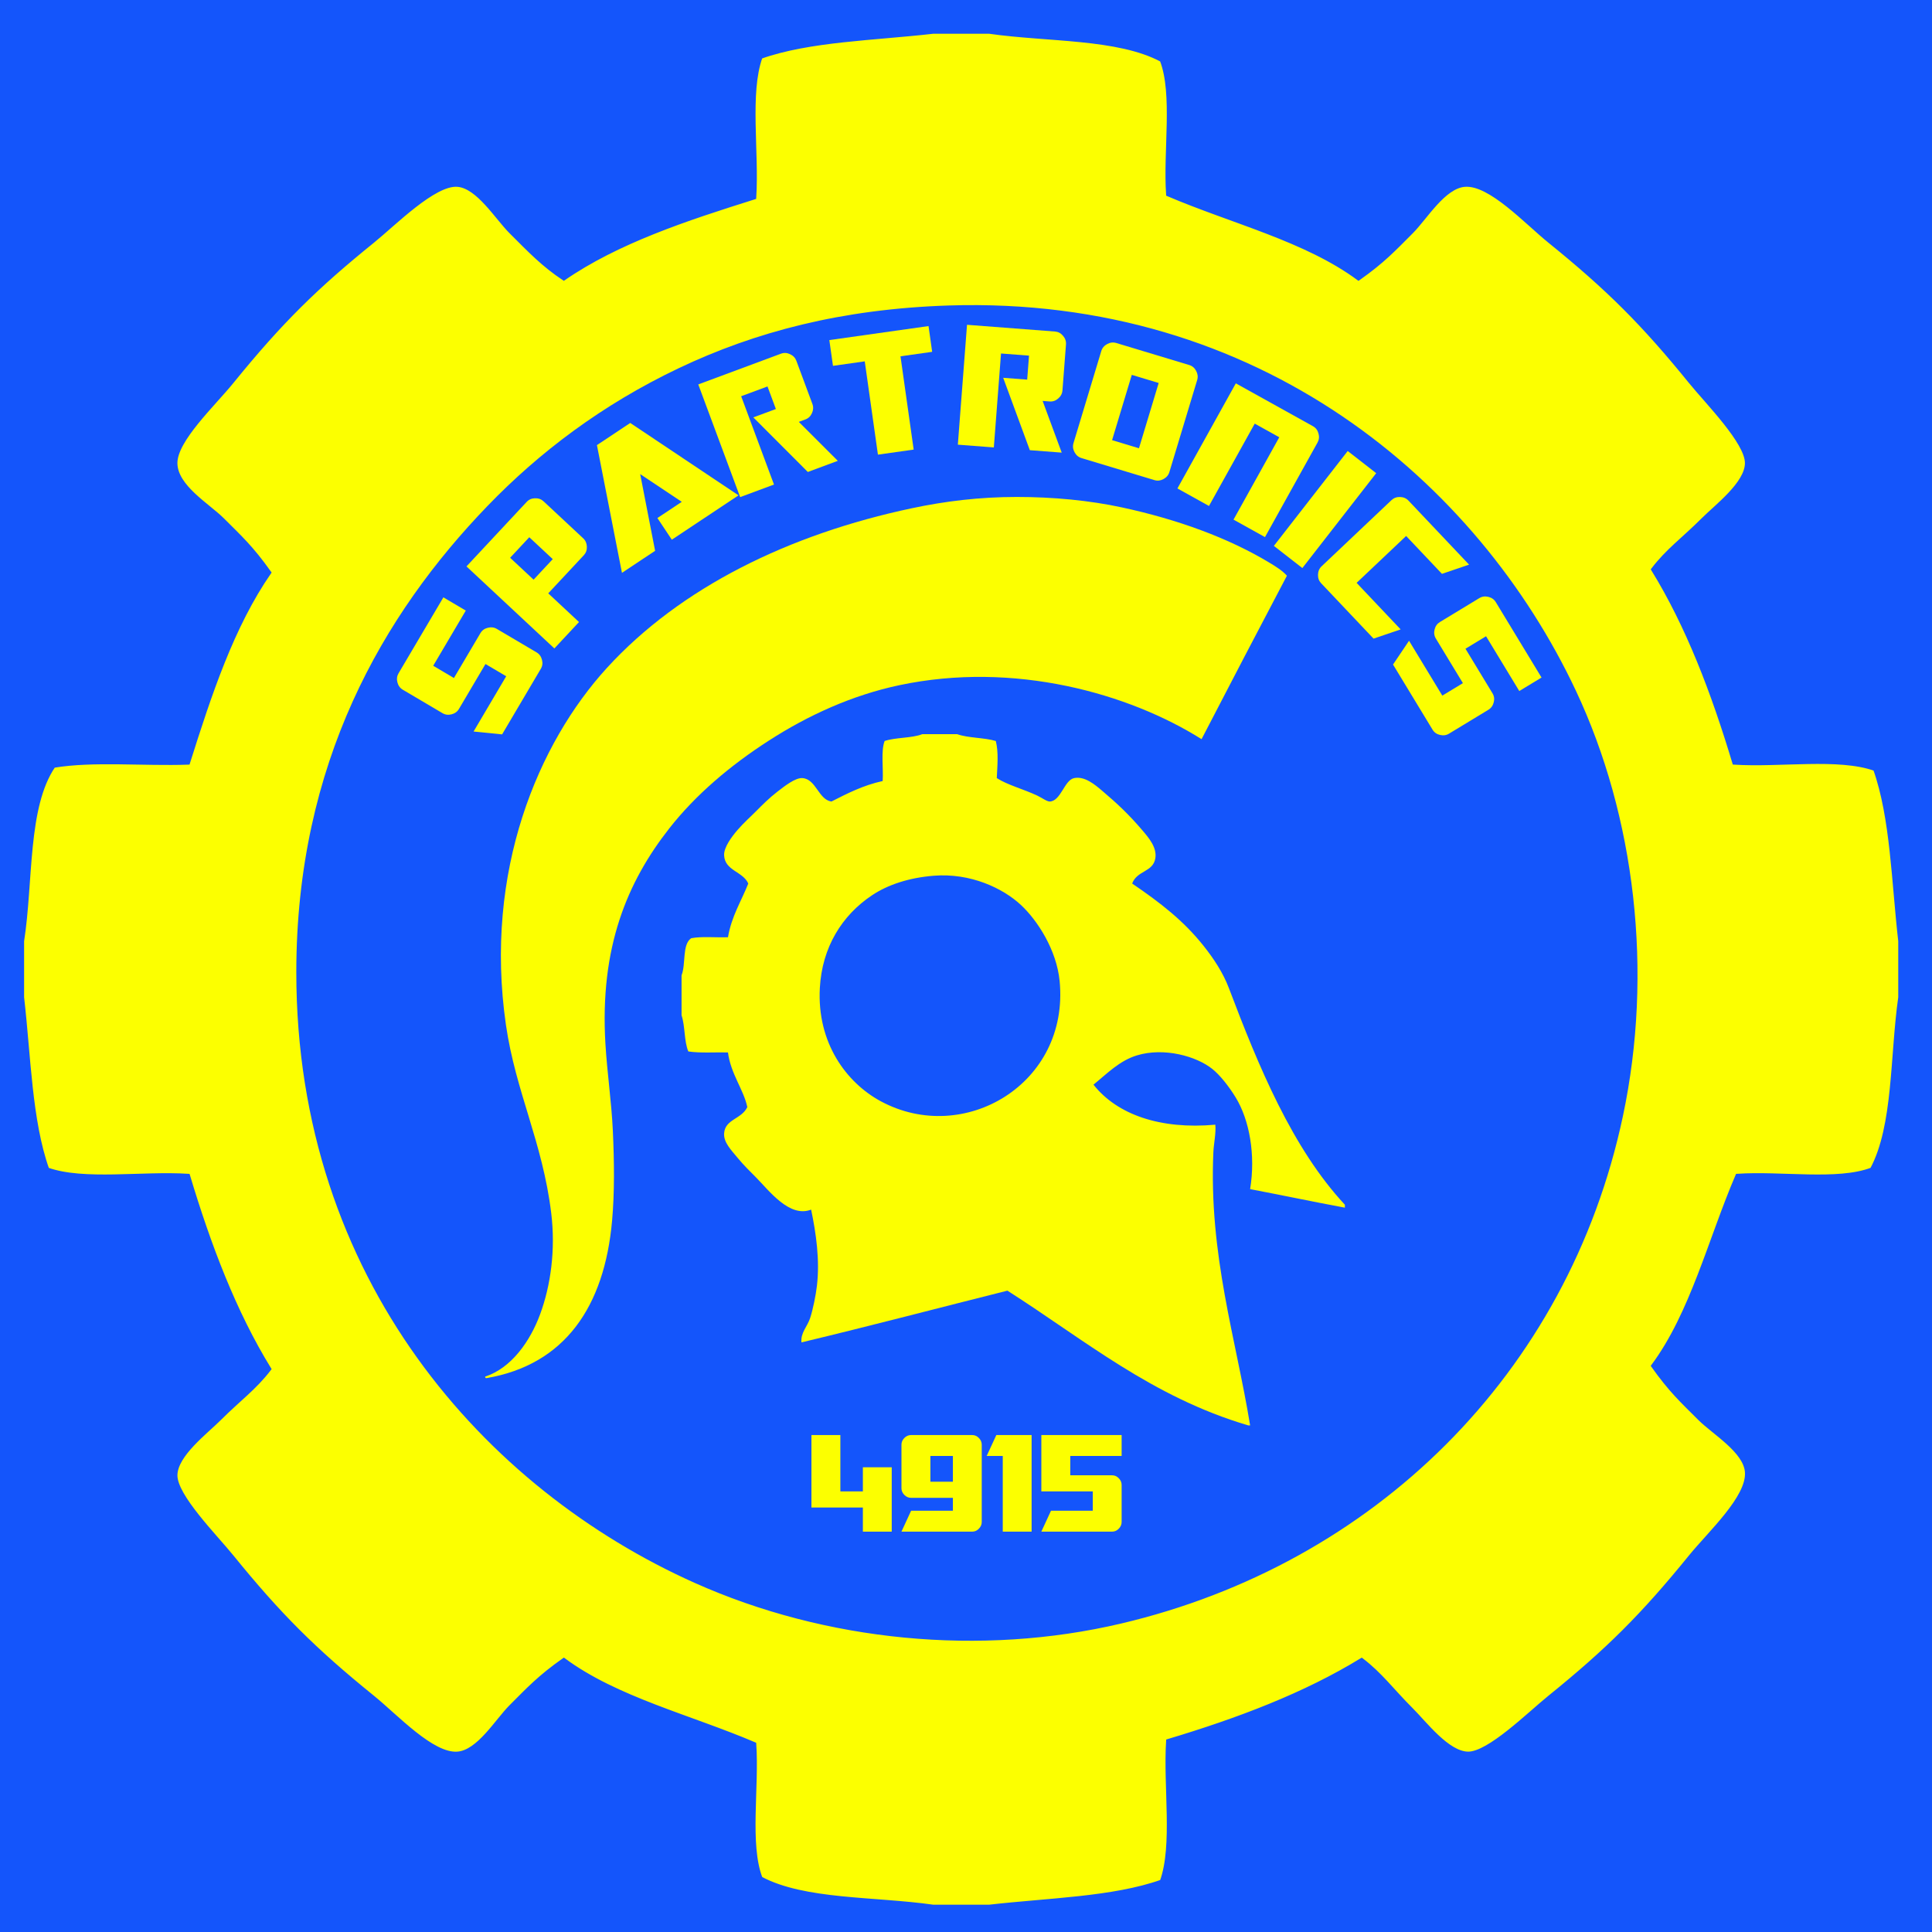
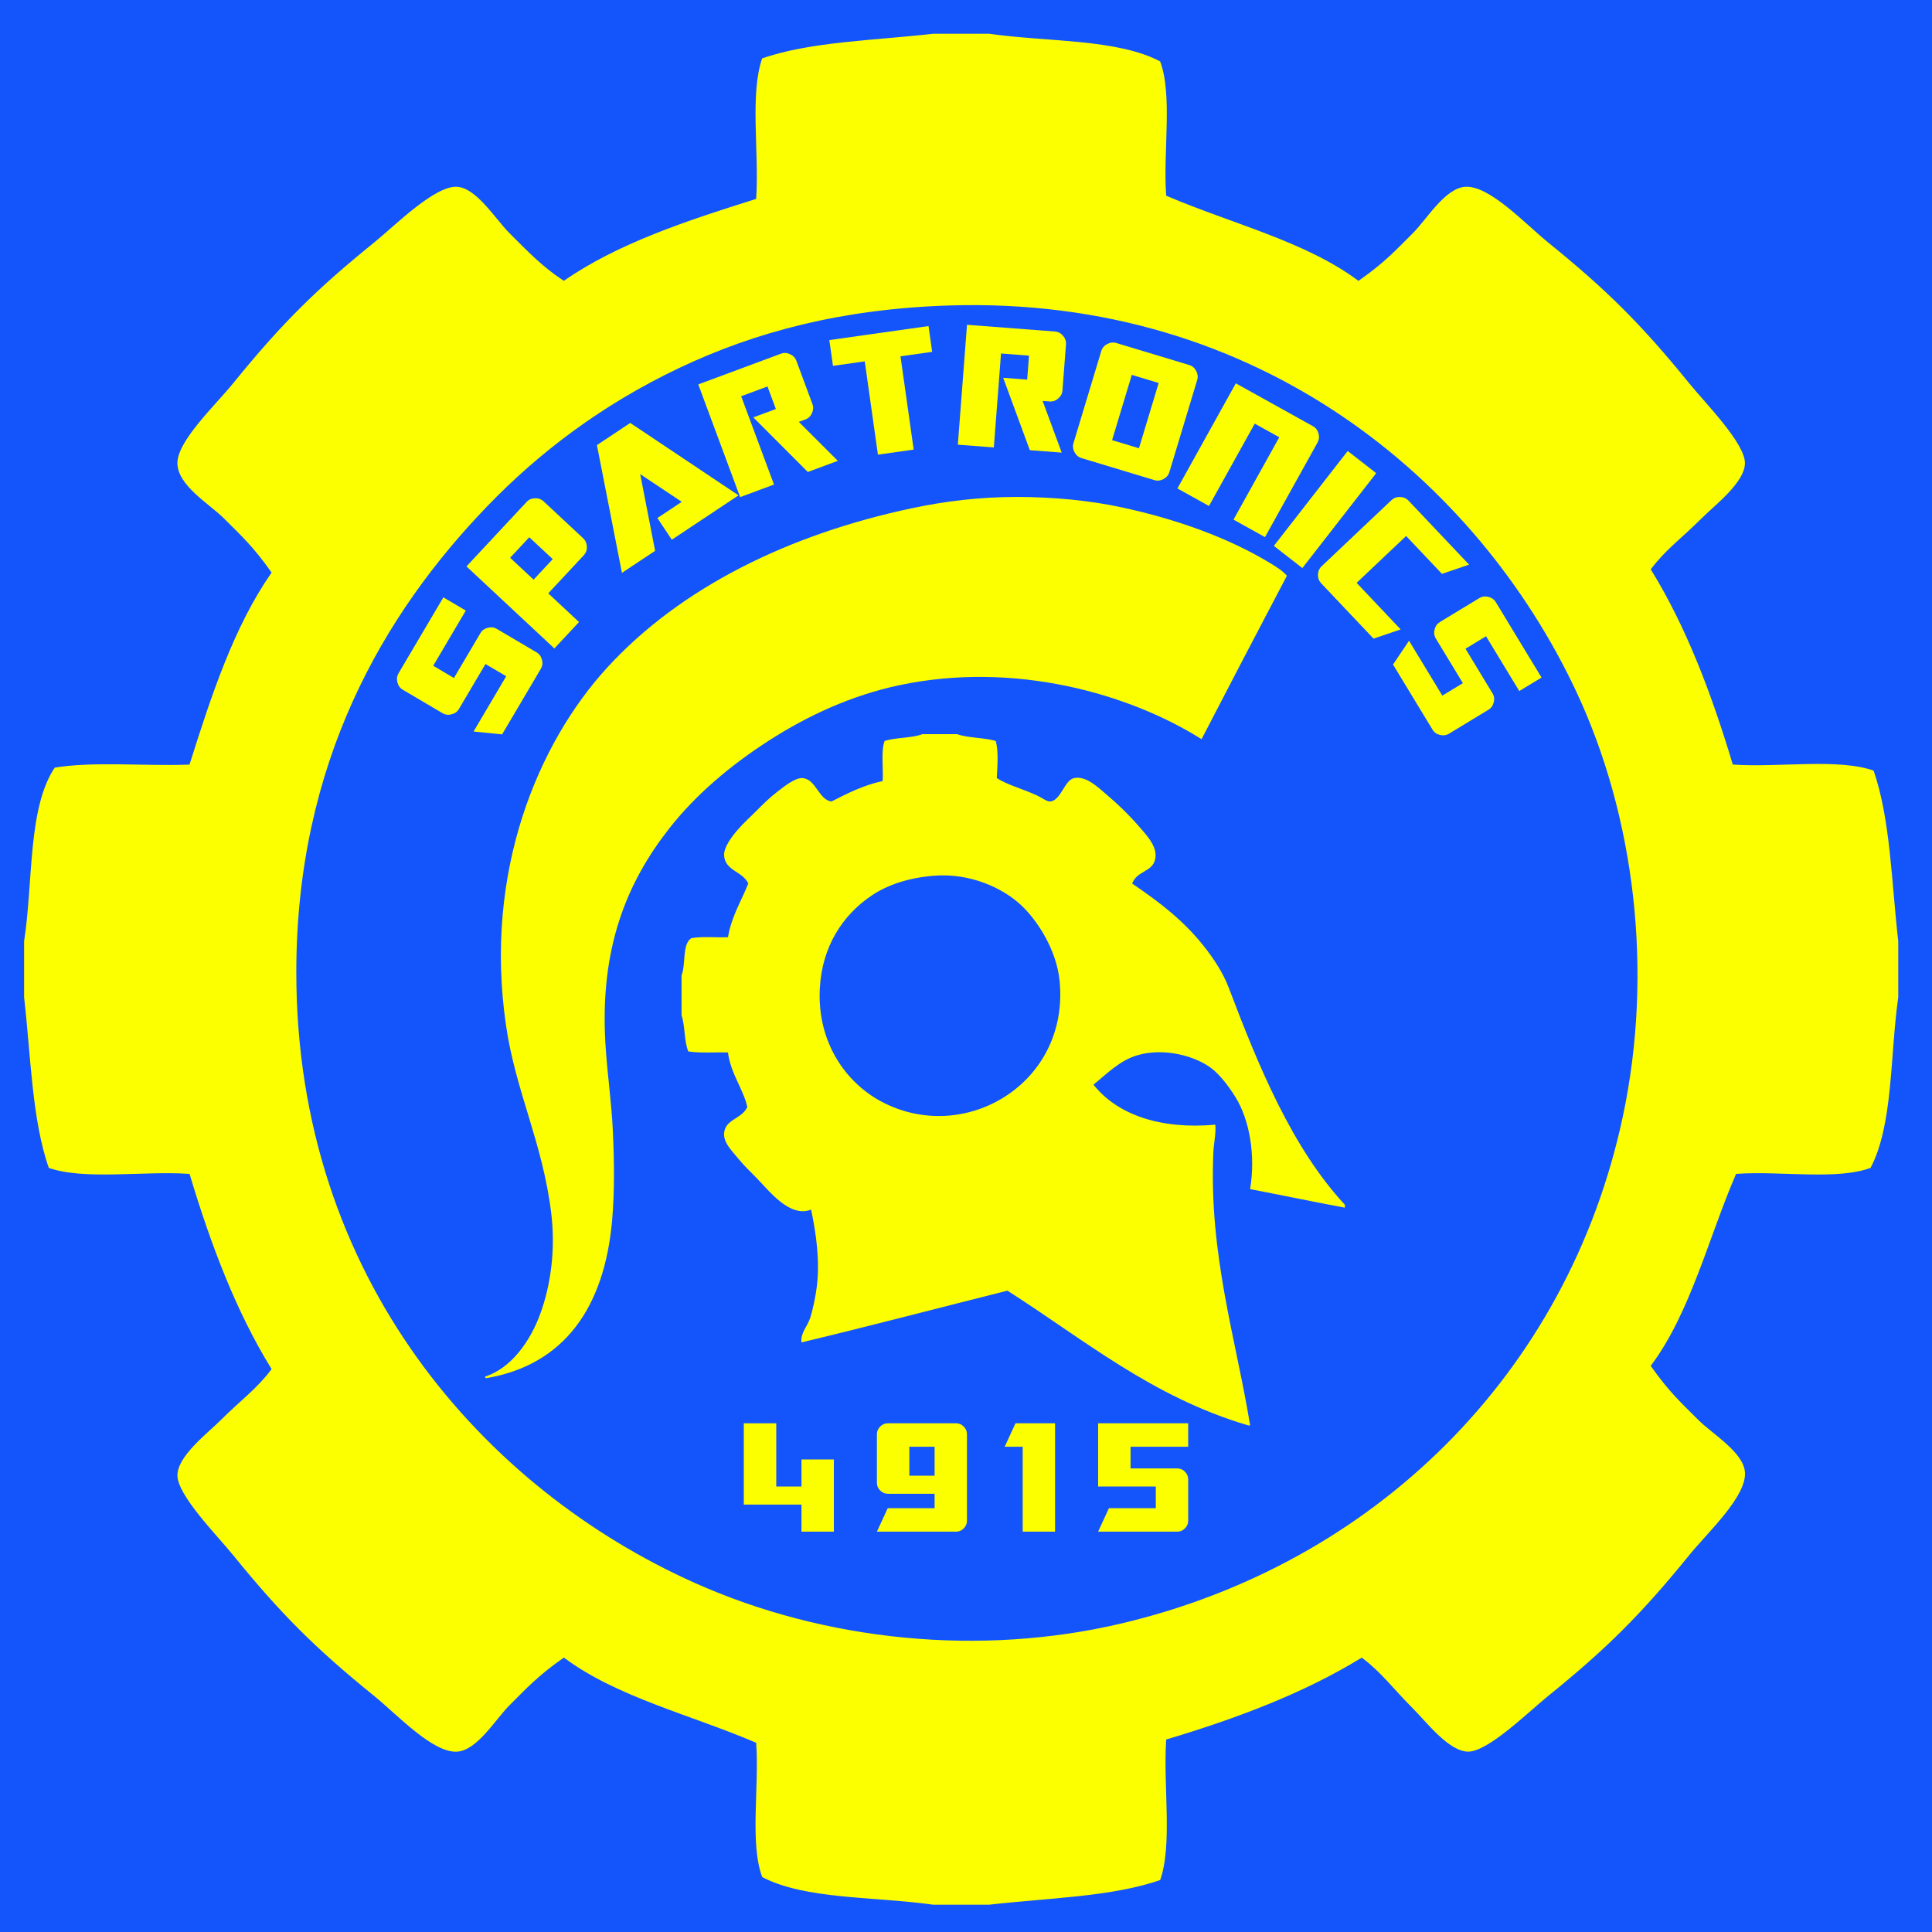
- <svg xmlns="http://www.w3.org/2000/svg" id="svg8" version="1.1" viewBox="0 0 476.25 476.25" height="1800" width="1800">
+ <svg xmlns="http://www.w3.org/2000/svg" width="1800" height="1800" viewBox="0 0 476.25 476.25" version="1.1" id="svg8">
  <defs id="defs2">
-     <rect id="rect2432" height="23.813" width="76.465" y="353.748" x="200.025" />
-     <rect id="rect2426" height="24.606" width="77.788" y="353.748" x="200.025" />
-     <clipPath id="clipPath18" clipPathUnits="userSpaceOnUse">
-       <path id="path16" d="M 0,599.925 H 599.925 V 0 H 0 Z" />
+     <rect x="200.025" y="353.748" width="76.465" height="23.813" id="rect2432" />
+     <rect x="200.025" y="353.748" width="77.788" height="24.606" id="rect2426" />
+     <clipPath clipPathUnits="userSpaceOnUse" id="clipPath18">
+       <path d="M 0,599.925 H 599.925 V 0 H 0 Z" id="path16" />
    </clipPath>
-     <clipPath clipPathUnits="userSpaceOnUse" id="clipPath74">
-       <path d="M 0,487.766 H 494.033 V 0 H 0 Z" id="path72" />
+     <clipPath id="clipPath74" clipPathUnits="userSpaceOnUse">
+       <path id="path72" d="M 0,487.766 H 494.033 V 0 H 0 Z" />
    </clipPath>
-     <clipPath clipPathUnits="userSpaceOnUse" id="clipPath38">
-       <path d="M 0,487.766 H 494.033 V 0 H 0 Z" id="path36" />
+     <clipPath id="clipPath38" clipPathUnits="userSpaceOnUse">
+       <path id="path36" d="M 0,487.766 H 494.033 V 0 H 0 Z" />
    </clipPath>
-     <clipPath clipPathUnits="userSpaceOnUse" id="clipPath18-5">
-       <path d="M 0,487.766 H 494.033 V 0 H 0 Z" id="path16-8" />
+     <clipPath id="clipPath18-5" clipPathUnits="userSpaceOnUse">
+       <path id="path16-8" d="M 0,487.766 H 494.033 V 0 H 0 Z" />
    </clipPath>
-     <clipPath clipPathUnits="userSpaceOnUse" id="clipPath18-1">
-       <path d="M 0,1174.923 H 1079.865 V 0 H 0 Z" id="path16-4" />
+     <clipPath id="clipPath18-1" clipPathUnits="userSpaceOnUse">
+       <path id="path16-4" d="M 0,1174.923 H 1079.865 V 0 H 0 Z" />
    </clipPath>
-     <clipPath id="clipPath74-6" clipPathUnits="userSpaceOnUse">
-       <path id="path72-6" d="M 0,487.766 H 494.033 V 0 H 0 Z" />
+     <clipPath clipPathUnits="userSpaceOnUse" id="clipPath74-6">
+       <path d="M 0,487.766 H 494.033 V 0 H 0 Z" id="path72-6" />
    </clipPath>
-     <clipPath id="clipPath38-8" clipPathUnits="userSpaceOnUse">
-       <path id="path36-1" d="M 0,487.766 H 494.033 V 0 H 0 Z" />
+     <clipPath clipPathUnits="userSpaceOnUse" id="clipPath38-8">
+       <path d="M 0,487.766 H 494.033 V 0 H 0 Z" id="path36-1" />
    </clipPath>
-     <clipPath id="clipPath18-59" clipPathUnits="userSpaceOnUse">
-       <path id="path16-1" d="M 0,487.766 H 494.033 V 0 H 0 Z" />
+     <clipPath clipPathUnits="userSpaceOnUse" id="clipPath18-59">
+       <path d="M 0,487.766 H 494.033 V 0 H 0 Z" id="path16-1" />
    </clipPath>
  </defs>
-   <rect y="0" x="-7.1054274e-15" height="476.25" width="476.25" id="rect1525" style="opacity:0.997;fill:#1455fb;stroke-width:27.954;stop-color:#000000" />
+   <rect style="display:inline;opacity:0.997;fill:#1455fb;stroke-width:27.954;stop-color:#000000" id="rect1525" width="476.25" height="476.25" x="-7.1054274e-15" y="0" />
  <g id="layer1">
-     <g id="g1703" style="display:inline;opacity:1;mix-blend-mode:normal">
-       <ellipse cx="238.125" cy="238.125" rx="173.93" ry="173.633" id="path1002" style="display:inline;fill:#1455fb;fill-opacity:1;stroke-width:0.289;stop-color:#000000" />
-       <path id="path22" style="display:inline;fill:#fcff00;fill-opacity:1;fill-rule:evenodd;stroke:#1455fb;stroke-width:0.771;stroke-miterlimit:4;stroke-dasharray:none;stroke-opacity:1" d="m 167.521,91.091 c -18.882,8.974 -34.372,20.742 -47.047,33.878 -25.746,26.682 -47.047,63.314 -47.047,114.721 0,75.546 46.57,127.148 97.951,150.138 32.231,14.421 70.33,18.147 104.891,10.009 62.035,-14.606 109.895,-61.225 123.401,-124.73 7.549,-35.492 3.015,-73.755 -11.569,-104.712 C 364.039,119.315 310.539,73.213 233.849,75.692 207.494,76.544 186.195,82.216 167.521,91.091 M 229.993,7.938 h 13.883 c 14.395,2.055 31.703,1.202 42.419,6.93 3.205,8.349 0.794,22.305 1.543,33.107 15.842,6.77 34.062,11.166 47.047,20.789 6.202,-4.388 8.763,-7.208 13.112,-11.549 3.459,-3.453 7.958,-11.166 13.112,-11.549 6.199,-0.462 15.016,9.162 20.824,13.858 14.555,11.77 23.149,20.404 34.706,34.648 4.149,5.113 13.94,14.924 13.884,20.019 -0.056,4.961 -7.425,10.492 -10.798,13.858 -4.855,4.847 -8.706,7.553 -12.34,12.319 8.611,13.989 14.835,30.361 20.053,47.736 11.351,0.731 25.809,-1.639 34.707,1.54 4.239,11.937 4.501,27.844 6.17,42.347 v 13.858 c -2.059,14.37 -1.205,31.648 -6.941,42.347 -8.365,3.199 -22.343,0.794 -33.164,1.54 -6.781,15.815 -11.185,34.003 -20.824,46.966 4.395,6.191 7.221,8.748 11.569,13.089 3.459,3.453 11.185,7.944 11.57,13.089 0.462,6.19 -9.178,14.99 -13.884,20.789 -11.789,14.53 -20.438,23.109 -34.706,34.647 -5.122,4.142 -14.95,13.915 -20.053,13.859 -4.97,-0.055 -10.51,-7.412 -13.882,-10.779 -4.856,-4.848 -7.565,-8.691 -12.34,-12.319 -14.013,8.595 -30.413,14.809 -47.818,20.018 -0.732,11.332 1.642,25.765 -1.543,34.647 -11.958,4.232 -27.892,4.493 -42.419,6.16 h -13.883 c -14.395,-2.054 -31.703,-1.202 -42.419,-6.929 -3.205,-8.349 -0.795,-22.305 -1.543,-33.108 -15.842,-6.769 -34.062,-11.166 -47.047,-20.788 -6.202,4.387 -8.763,7.208 -13.112,11.549 -3.459,3.452 -7.957,11.165 -13.112,11.549 -6.2,0.461 -15.016,-9.163 -20.824,-13.859 -14.555,-11.77 -23.148,-20.404 -34.706,-34.647 -4.149,-5.114 -13.939,-14.925 -13.883,-20.019 0.056,-4.962 7.425,-10.492 10.798,-13.859 4.855,-4.847 8.706,-7.553 12.34,-12.319 -8.611,-13.989 -14.835,-30.36 -20.053,-47.736 -11.351,-0.73 -25.808,1.639 -34.707,-1.54 C 7.487,276.258 7.226,260.35 5.556,245.848 v -13.858 c 2.289,-14.654 0.831,-33.048 7.713,-43.117 9.679,-1.629 22.246,-0.377 33.164,-0.77 5.352,-16.985 10.912,-33.762 20.053,-46.966 -4.455,-6.255 -7.163,-8.69 -11.569,-13.089 -3.606,-3.6 -11.514,-8.119 -11.57,-13.858 -0.054,-5.647 9.276,-14.342 13.883,-20.019 C 69.329,79.26 77.979,70.81 91.937,59.523 97.209,55.261 107.07,45.23 112.761,45.665 c 5.01,0.382 9.615,8.058 13.112,11.549 4.755,4.746 7.977,8.143 13.112,11.549 13.226,-9.125 30.033,-14.675 47.047,-20.019 0.732,-11.332 -1.642,-25.764 1.543,-34.647 11.958,-4.231 27.892,-4.493 42.419,-6.16" />
-       <path d="m 119.958,339.712 c -0.311,0.068 -0.345,-0.144 -0.366,-0.37 6.456,-2.106 11.085,-8.69 13.542,-15.343 2.645,-7.162 3.838,-15.956 2.745,-24.956 -2.124,-17.484 -8.773,-29.902 -11.163,-46.4 -5.498,-37.949 8.041,-69.553 24.888,-87.993 18.105,-19.817 44.867,-32.957 75.214,-39.375 8.114,-1.716 16.59,-2.773 25.804,-2.773 9.044,0 17.945,0.851 25.986,2.588 13.649,2.948 26.204,7.498 36.418,13.679 1.463,0.886 3.037,1.851 4.209,3.143 -7.047,13.401 -14.075,26.821 -21.045,40.299 -17.896,-11.276 -46.167,-19.299 -74.482,-13.31 -11.677,2.47 -22.553,7.451 -32.209,13.68 -9.558,6.165 -18.007,13.326 -24.522,21.628 -10.347,13.185 -17.155,29.297 -15.738,53.055 0.43,7.219 1.496,14.295 1.83,21.444 0.359,7.686 0.433,15.233 -0.183,22.183 -1.888,21.289 -11.69,35.507 -30.928,38.821" style="fill:#fcff00;fill-opacity:1;fill-rule:evenodd;stroke:none;stroke-width:0.184" id="path22-4" />
-       <path id="path22-5" style="fill:#fcff00;fill-opacity:1;fill-rule:evenodd;stroke:none;stroke-width:0.24" d="m 214.967,220.685 c -7.416,4.945 -12.32,12.811 -12.871,22.863 -0.741,13.505 6.534,23.341 15.017,27.917 20.491,11.055 46.543,-4.275 44.096,-29.602 -0.743,-7.69 -5.452,-14.968 -9.534,-18.772 -4.525,-4.217 -12.523,-7.925 -21.452,-7.22 -6.148,0.485 -11.362,2.218 -15.255,4.813 M 227.361,180.975 h 8.581 c 2.761,0.983 6.654,0.822 9.534,1.685 0.695,2.799 0.39,5.986 0.238,9.145 2.728,1.742 6.471,2.661 10.011,4.332 1.182,0.558 2.385,1.493 3.099,1.444 2.727,-0.186 3.53,-5.275 5.959,-5.776 2.591,-0.535 5.108,1.598 6.912,3.129 3.854,3.269 6.615,5.879 10.011,9.867 1.445,1.698 3.515,4.108 3.099,6.739 -0.553,3.495 -4.499,2.976 -5.721,6.257 6.944,4.731 12.685,9.162 17.638,15.403 2.444,3.079 4.765,6.569 6.197,10.349 7.36,19.423 15.642,39.492 28.603,53.428 v 0.722 c -7.852,-1.457 -15.539,-3.082 -23.359,-4.573 1.385,-8.449 -0.16,-17.052 -3.575,-22.623 -1.63,-2.659 -3.792,-5.428 -5.721,-6.979 -3.93,-3.163 -11.907,-5.396 -18.592,-3.37 -4.315,1.308 -7.337,4.471 -10.726,7.22 5.819,7.38 16.472,11.099 30.033,9.867 0.213,2.038 -0.382,4.647 -0.477,6.739 -1.142,25.391 5.59,46.077 9.057,67.387 h -0.477 c -23.787,-7.028 -40.492,-21.207 -59.351,-33.212 -16.929,4.246 -33.687,8.666 -50.77,12.755 -0.239,-2.405 1.447,-3.863 2.145,-6.017 0.707,-2.18 1.396,-5.618 1.668,-7.942 0.741,-6.315 -0.205,-12.944 -1.43,-18.772 -5.337,2.09 -10.382,-4.707 -13.586,-7.942 -1.593,-1.609 -2.996,-2.954 -4.529,-4.813 -1.601,-1.942 -3.47,-3.808 -3.337,-6.016 0.214,-3.546 4.28,-3.48 5.721,-6.498 -0.87,-4.263 -4.102,-8.207 -4.767,-13.478 -3.268,-0.07 -6.865,0.193 -9.773,-0.241 -1.054,-2.466 -0.771,-6.28 -1.668,-8.905 v -9.867 c 1.103,-2.737 0.095,-7.606 2.384,-9.145 2.607,-0.496 6.071,-0.127 9.058,-0.241 0.884,-5.204 3.282,-8.88 5.005,-13.237 -1.338,-3.014 -5.796,-3.129 -5.959,-6.979 -0.082,-1.948 1.892,-4.59 3.337,-6.257 1.562,-1.803 3.11,-3.141 4.767,-4.813 1.244,-1.256 2.984,-3.015 5.005,-4.573 1.728,-1.332 4.425,-3.493 6.197,-3.369 3.387,0.236 3.935,5.299 7.151,5.776 3.91,-1.988 7.799,-3.998 12.633,-5.054 0.197,-3.251 -0.463,-7.367 0.477,-9.867 2.744,-0.92 6.654,-0.662 9.296,-1.685" />
-       <g style="font-style:normal;font-variant:normal;font-weight:normal;font-stretch:normal;font-size:39.633px;line-height:1.25;font-family:'SF TransRobotics';-inkscape-font-specification:'SF TransRobotics';display:inline;fill:#fcff00;fill-opacity:1;stroke-width:0.694" id="text2438" transform="scale(0.9987928,1.001209)" aria-label="4915">
-         <path id="path884" style="font-style:normal;font-variant:normal;font-weight:normal;font-stretch:normal;font-size:39.633px;font-family:'SF TransRobotics';-inkscape-font-specification:'SF TransRobotics';fill:#fcff00;fill-opacity:1;stroke-width:0.694" d="m 220.083,377.105 h -7.122 v -5.941 h -12.695 v -17.843 h 7.141 v 13.875 h 5.554 v -5.941 h 7.122 z" />
-         <path id="path886" style="font-style:normal;font-variant:normal;font-weight:normal;font-stretch:normal;font-size:39.633px;font-family:'SF TransRobotics';-inkscape-font-specification:'SF TransRobotics';fill:#fcff00;fill-opacity:1;stroke-width:0.694" d="m 242.3,374.724 q 0,0.948 -0.716,1.664 -0.697,0.716 -1.645,0.716 h -17.456 l 2.38,-5.148 h 10.315 v -3.174 H 224.863 q -0.948,0 -1.664,-0.716 -0.716,-0.716 -0.716,-1.664 v -10.702 q 0,-0.948 0.716,-1.664 0.716,-0.716 1.664,-0.716 h 15.075 q 0.948,0 1.645,0.716 0.716,0.716 0.716,1.664 z m -7.122,-9.908 v -6.347 h -5.554 v 6.347 z" />
-         <path id="path888" style="font-style:normal;font-variant:normal;font-weight:normal;font-stretch:normal;font-size:39.633px;font-family:'SF TransRobotics';-inkscape-font-specification:'SF TransRobotics';fill:#fcff00;fill-opacity:1;stroke-width:0.694" d="m 254.607,377.105 h -7.122 v -18.636 h -3.967 l 2.38,-5.148 h 8.708 z" />
-         <path id="path890" style="font-style:normal;font-variant:normal;font-weight:normal;font-stretch:normal;font-size:39.633px;font-family:'SF TransRobotics';-inkscape-font-specification:'SF TransRobotics';fill:#fcff00;fill-opacity:1;stroke-width:0.694" d="m 276.824,374.724 q 0,0.948 -0.716,1.664 -0.697,0.716 -1.645,0.716 h -17.456 l 2.38,-5.148 h 10.315 v -4.761 h -12.695 v -13.875 h 19.817 v 5.148 h -12.676 v 4.761 h 10.315 q 0.948,0 1.645,0.716 0.716,0.716 0.716,1.664 z" />
+     <g style="display:inline;opacity:1;mix-blend-mode:normal" id="g1703">
+       <ellipse style="display:inline;fill:#1455fb;fill-opacity:1;stroke-width:0.289;stop-color:#000000" id="path1002" ry="173.633" rx="173.93" cy="238.125" cx="238.125" />
+       <path d="m 167.521,91.091 c -18.882,8.974 -34.372,20.742 -47.047,33.878 -25.746,26.682 -47.047,63.314 -47.047,114.721 0,75.546 46.57,127.148 97.951,150.138 32.231,14.421 70.33,18.147 104.891,10.009 62.035,-14.606 109.895,-61.225 123.401,-124.73 7.549,-35.492 3.015,-73.755 -11.569,-104.712 C 364.039,119.315 310.539,73.213 233.849,75.692 207.494,76.544 186.195,82.216 167.521,91.091 M 229.993,7.938 h 13.883 c 14.395,2.055 31.703,1.202 42.419,6.93 3.205,8.349 0.794,22.305 1.543,33.107 15.842,6.77 34.062,11.166 47.047,20.789 6.202,-4.388 8.763,-7.208 13.112,-11.549 3.459,-3.453 7.958,-11.166 13.112,-11.549 6.199,-0.462 15.016,9.162 20.824,13.858 14.555,11.77 23.149,20.404 34.706,34.648 4.149,5.113 13.94,14.924 13.884,20.019 -0.056,4.961 -7.425,10.492 -10.798,13.858 -4.855,4.847 -8.706,7.553 -12.34,12.319 8.611,13.989 14.835,30.361 20.053,47.736 11.351,0.731 25.809,-1.639 34.707,1.54 4.239,11.937 4.501,27.844 6.17,42.347 v 13.858 c -2.059,14.37 -1.205,31.648 -6.941,42.347 -8.365,3.199 -22.343,0.794 -33.164,1.54 -6.781,15.815 -11.185,34.003 -20.824,46.966 4.395,6.191 7.221,8.748 11.569,13.089 3.459,3.453 11.185,7.944 11.57,13.089 0.462,6.19 -9.178,14.99 -13.884,20.789 -11.789,14.53 -20.438,23.109 -34.706,34.647 -5.122,4.142 -14.95,13.915 -20.053,13.859 -4.97,-0.055 -10.51,-7.412 -13.882,-10.779 -4.856,-4.848 -7.565,-8.691 -12.34,-12.319 -14.013,8.595 -30.413,14.809 -47.818,20.018 -0.732,11.332 1.642,25.765 -1.543,34.647 -11.958,4.232 -27.892,4.493 -42.419,6.16 h -13.883 c -14.395,-2.054 -31.703,-1.202 -42.419,-6.929 -3.205,-8.349 -0.795,-22.305 -1.543,-33.108 -15.842,-6.769 -34.062,-11.166 -47.047,-20.788 -6.202,4.387 -8.763,7.208 -13.112,11.549 -3.459,3.452 -7.957,11.165 -13.112,11.549 -6.2,0.461 -15.016,-9.163 -20.824,-13.859 -14.555,-11.77 -23.148,-20.404 -34.706,-34.647 -4.149,-5.114 -13.939,-14.925 -13.883,-20.019 0.056,-4.962 7.425,-10.492 10.798,-13.859 4.855,-4.847 8.706,-7.553 12.34,-12.319 -8.611,-13.989 -14.835,-30.36 -20.053,-47.736 -11.351,-0.73 -25.808,1.639 -34.707,-1.54 C 7.487,276.258 7.226,260.35 5.556,245.848 v -13.858 c 2.289,-14.654 0.831,-33.048 7.713,-43.117 9.679,-1.629 22.246,-0.377 33.164,-0.77 5.352,-16.985 10.912,-33.762 20.053,-46.966 -4.455,-6.255 -7.163,-8.69 -11.569,-13.089 -3.606,-3.6 -11.514,-8.119 -11.57,-13.858 -0.054,-5.647 9.276,-14.342 13.883,-20.019 C 69.329,79.26 77.979,70.81 91.937,59.523 97.209,55.261 107.07,45.23 112.761,45.665 c 5.01,0.382 9.615,8.058 13.112,11.549 4.755,4.746 7.977,8.143 13.112,11.549 13.226,-9.125 30.033,-14.675 47.047,-20.019 0.732,-11.332 -1.642,-25.764 1.543,-34.647 11.958,-4.231 27.892,-4.493 42.419,-6.16" style="display:inline;fill:#fcff00;fill-opacity:1;fill-rule:evenodd;stroke:#1455fb;stroke-width:0.771;stroke-miterlimit:4;stroke-dasharray:none;stroke-opacity:1" id="path22" />
+       <path id="path22-4" style="fill:#fcff00;fill-opacity:1;fill-rule:evenodd;stroke:none;stroke-width:0.184" d="m 119.958,339.712 c -0.311,0.068 -0.345,-0.144 -0.366,-0.37 6.456,-2.106 11.085,-8.69 13.542,-15.343 2.645,-7.162 3.838,-15.956 2.745,-24.956 -2.124,-17.484 -8.773,-29.902 -11.163,-46.4 -5.498,-37.949 8.041,-69.553 24.888,-87.993 18.105,-19.817 44.867,-32.957 75.214,-39.375 8.114,-1.716 16.59,-2.773 25.804,-2.773 9.044,0 17.945,0.851 25.986,2.588 13.649,2.948 26.204,7.498 36.418,13.679 1.463,0.886 3.037,1.851 4.209,3.143 -7.047,13.401 -14.075,26.821 -21.045,40.299 -17.896,-11.276 -46.167,-19.299 -74.482,-13.31 -11.677,2.47 -22.553,7.451 -32.209,13.68 -9.558,6.165 -18.007,13.326 -24.522,21.628 -10.347,13.185 -17.155,29.297 -15.738,53.055 0.43,7.219 1.496,14.295 1.83,21.444 0.359,7.686 0.433,15.233 -0.183,22.183 -1.888,21.289 -11.69,35.507 -30.928,38.821" />
+       <path d="m 214.967,220.685 c -7.416,4.945 -12.32,12.811 -12.871,22.863 -0.741,13.505 6.534,23.341 15.017,27.917 20.491,11.055 46.543,-4.275 44.096,-29.602 -0.743,-7.69 -5.452,-14.968 -9.534,-18.772 -4.525,-4.217 -12.523,-7.925 -21.452,-7.22 -6.148,0.485 -11.362,2.218 -15.255,4.813 M 227.361,180.975 h 8.581 c 2.761,0.983 6.654,0.822 9.534,1.685 0.695,2.799 0.39,5.986 0.238,9.145 2.728,1.742 6.471,2.661 10.011,4.332 1.182,0.558 2.385,1.493 3.099,1.444 2.727,-0.186 3.53,-5.275 5.959,-5.776 2.591,-0.535 5.108,1.598 6.912,3.129 3.854,3.269 6.615,5.879 10.011,9.867 1.445,1.698 3.515,4.108 3.099,6.739 -0.553,3.495 -4.499,2.976 -5.721,6.257 6.944,4.731 12.685,9.162 17.638,15.403 2.444,3.079 4.765,6.569 6.197,10.349 7.36,19.423 15.642,39.492 28.603,53.428 v 0.722 c -7.852,-1.457 -15.539,-3.082 -23.359,-4.573 1.385,-8.449 -0.16,-17.052 -3.575,-22.623 -1.63,-2.659 -3.792,-5.428 -5.721,-6.979 -3.93,-3.163 -11.907,-5.396 -18.592,-3.37 -4.315,1.308 -7.337,4.471 -10.726,7.22 5.819,7.38 16.472,11.099 30.033,9.867 0.213,2.038 -0.382,4.647 -0.477,6.739 -1.142,25.391 5.59,46.077 9.057,67.387 h -0.477 c -23.787,-7.028 -40.492,-21.207 -59.351,-33.212 -16.929,4.246 -33.687,8.666 -50.77,12.755 -0.239,-2.405 1.447,-3.863 2.145,-6.017 0.707,-2.18 1.396,-5.618 1.668,-7.942 0.741,-6.315 -0.205,-12.944 -1.43,-18.772 -5.337,2.09 -10.382,-4.707 -13.586,-7.942 -1.593,-1.609 -2.996,-2.954 -4.529,-4.813 -1.601,-1.942 -3.47,-3.808 -3.337,-6.016 0.214,-3.546 4.28,-3.48 5.721,-6.498 -0.87,-4.263 -4.102,-8.207 -4.767,-13.478 -3.268,-0.07 -6.865,0.193 -9.773,-0.241 -1.054,-2.466 -0.771,-6.28 -1.668,-8.905 v -9.867 c 1.103,-2.737 0.095,-7.606 2.384,-9.145 2.607,-0.496 6.071,-0.127 9.058,-0.241 0.884,-5.204 3.282,-8.88 5.005,-13.237 -1.338,-3.014 -5.796,-3.129 -5.959,-6.979 -0.082,-1.948 1.892,-4.59 3.337,-6.257 1.562,-1.803 3.11,-3.141 4.767,-4.813 1.244,-1.256 2.984,-3.015 5.005,-4.573 1.728,-1.332 4.425,-3.493 6.197,-3.369 3.387,0.236 3.935,5.299 7.151,5.776 3.91,-1.988 7.799,-3.998 12.633,-5.054 0.197,-3.251 -0.463,-7.367 0.477,-9.867 2.744,-0.92 6.654,-0.662 9.296,-1.685" style="fill:#fcff00;fill-opacity:1;fill-rule:evenodd;stroke:none;stroke-width:0.24" id="path22-5" />
+       <g style="font-style:normal;font-variant:normal;font-weight:normal;font-stretch:normal;font-size:44.45px;line-height:1.25;font-family:'SF TransRobotics';-inkscape-font-specification:'SF TransRobotics';text-align:center;letter-spacing:7.938px;text-anchor:middle;display:inline;opacity:1;fill:#fcff00;fill-opacity:1;stroke-width:0.694" id="text2438" transform="scale(0.9987928,1.001209)" aria-label="4915">
+         <path id="path885" style="font-style:normal;font-variant:normal;font-weight:normal;font-stretch:normal;font-size:44.45px;font-family:'SF TransRobotics';-inkscape-font-specification:'SF TransRobotics';text-align:center;text-anchor:middle;fill:#fcff00;fill-opacity:1;stroke-width:0.694" d="m 205.799,377.105 h -7.987 v -6.663 h -14.238 v -20.011 h 8.009 v 15.562 h 6.229 v -6.663 h 7.987 z" />
+         <path id="path887" style="font-style:normal;font-variant:normal;font-weight:normal;font-stretch:normal;font-size:44.45px;font-family:'SF TransRobotics';-inkscape-font-specification:'SF TransRobotics';text-align:center;text-anchor:middle;fill:#fcff00;fill-opacity:1;stroke-width:0.694" d="m 238.652,374.435 q 0,1.063 -0.803,1.867 -0.781,0.803 -1.845,0.803 h -19.577 l 2.67,-5.773 h 11.568 v -3.559 h -11.568 q -1.063,0 -1.867,-0.803 -0.803,-0.803 -0.803,-1.867 v -12.002 q 0,-1.063 0.803,-1.867 0.803,-0.803 1.867,-0.803 h 16.907 q 1.063,0 1.845,0.803 0.803,0.803 0.803,1.867 z m -7.987,-11.113 v -7.119 h -6.229 v 7.119 z" />
+         <path id="path889" style="font-style:normal;font-variant:normal;font-weight:normal;font-stretch:normal;font-size:44.45px;font-family:'SF TransRobotics';-inkscape-font-specification:'SF TransRobotics';text-align:center;text-anchor:middle;fill:#fcff00;fill-opacity:1;stroke-width:0.694" d="m 260.394,377.105 h -7.987 v -20.901 h -4.449 l 2.67,-5.773 h 9.767 z" />
+         <path id="path891" style="font-style:normal;font-variant:normal;font-weight:normal;font-stretch:normal;font-size:44.45px;font-family:'SF TransRobotics';-inkscape-font-specification:'SF TransRobotics';text-align:center;text-anchor:middle;fill:#fcff00;fill-opacity:1;stroke-width:0.694" d="m 293.247,374.435 q 0,1.063 -0.803,1.867 -0.781,0.803 -1.845,0.803 h -19.577 l 2.67,-5.773 h 11.568 v -5.339 h -14.238 v -15.562 h 22.225 v 5.773 h -14.216 v 5.339 h 11.568 q 1.063,0 1.845,0.803 0.803,0.803 0.803,1.867 z" />
      </g>
      <g style="font-style:normal;font-variant:normal;font-weight:normal;font-stretch:normal;font-size:49.389px;line-height:1.25;font-family:'SF TransRobotics';-inkscape-font-specification:'SF TransRobotics';letter-spacing:0px;display:inline;fill:#fcff00;fill-opacity:1;stroke-width:0.265" id="text1588" aria-label="SPARTRONICS">
-         <path id="path861" d="m 132.265,160.812 q 1.018,0.601 1.332,1.823 0.327,1.201 -0.274,2.219 l -9.551,16.177 -7.032,-0.707 8.043,-13.623 -5.109,-3.016 -6.535,11.068 q -0.601,1.018 -1.823,1.332 -1.222,0.315 -2.24,-0.286 l -9.781,-5.775 q -1.018,-0.601 -1.332,-1.823 -0.315,-1.222 0.286,-2.24 l 11.047,-18.71 5.524,3.261 -8.031,13.602 5.109,3.016 6.535,-11.068 q 0.601,-1.018 1.811,-1.311 1.222,-0.315 2.24,0.286 z" />
-         <path id="path863" d="m 143.756,132.692 q 0.864,0.806 0.907,2.067 0.06,1.244 -0.746,2.107 l -8.771,9.396 7.581,7.076 -6.072,6.505 -21.666,-20.223 14.843,-15.902 q 0.806,-0.864 2.051,-0.89 1.261,-0.043 2.125,0.763 z m -7.501,5.138 -5.782,-5.397 -4.723,5.06 5.782,5.397 z" />
-         <path id="path865" d="m 182.053,122.106 -16.447,10.935 -3.552,-5.342 6.005,-3.992 -10.245,-6.828 3.675,18.9 -8.173,5.434 -6.168,-31.49 8.214,-5.461 z" />
-         <path id="path867" d="m 206.526,113.599 -7.392,2.746 -13.437,-13.454 5.561,-2.066 -2.066,-5.561 -6.488,2.41 8.088,21.77 -8.342,3.099 -10.322,-27.783 20.391,-7.576 q 1.108,-0.412 2.232,0.123 1.147,0.526 1.559,1.633 l 3.956,10.647 q 0.412,1.108 -0.114,2.255 -0.503,1.139 -1.611,1.55 l -1.628,0.605 z" />
-         <path id="path869" d="m 229.785,86.729 -7.808,1.103 3.249,22.995 -8.811,1.245 -3.249,-22.995 -7.832,1.107 -0.897,-6.352 24.452,-3.455 z" />
-         <path id="path871" d="m 261.722,111.575 -7.863,-0.602 -6.567,-17.844 5.915,0.453 0.453,-5.915 -6.901,-0.528 -1.772,23.156 -8.873,-0.679 2.262,-29.552 21.689,1.66 q 1.178,0.09 1.976,1.046 0.822,0.958 0.731,2.136 l -0.867,11.325 q -0.09,1.178 -1.048,2 -0.934,0.823 -2.112,0.733 l -1.731,-0.133 z" />
-         <path id="path873" d="m 288.262,116.366 q -0.342,1.131 -1.454,1.727 -1.089,0.603 -2.22,0.262 l -17.984,-5.431 q -1.131,-0.342 -1.727,-1.454 -0.596,-1.112 -0.255,-2.243 l 6.853,-22.693 q 0.342,-1.131 1.454,-1.727 1.112,-0.596 2.243,-0.255 l 17.984,5.431 q 1.131,0.342 1.704,1.447 0.596,1.112 0.255,2.243 z m -7.499,-5.867 4.859,-16.091 -6.626,-2.001 -4.859,16.091 z" />
-         <path id="path875" d="m 311.827,132.4 -7.757,-4.311 11.28,-20.3 -6.05,-3.362 -11.28,20.3 -7.778,-4.322 14.396,-25.907 19.014,10.565 q 1.033,0.574 1.358,1.776 0.347,1.213 -0.227,2.246 z" />
-         <path id="path877" d="m 321.039,140.031 -7.023,-5.465 18.203,-23.39 7.023,5.465 z" />
-         <path id="path879" d="m 345.269,155.151 -6.681,2.273 -12.914,-13.643 q -0.812,-0.858 -0.778,-2.12 0.035,-1.261 0.893,-2.074 l 17.216,-16.296 q 0.858,-0.812 2.12,-0.778 1.261,0.035 2.074,0.893 l 14.937,15.78 -6.681,2.273 -8.836,-9.335 -12.207,11.555 z" />
-         <path id="path881" d="m 357.196,180.851 q -1.01,0.613 -2.236,0.313 -1.213,-0.28 -1.826,-1.29 l -9.743,-16.062 3.946,-5.863 8.204,13.526 5.072,-3.077 -6.666,-10.99 q -0.613,-1.01 -0.313,-2.236 0.3,-1.226 1.31,-1.838 l 9.712,-5.891 q 1.01,-0.613 2.236,-0.313 1.226,0.3 1.838,1.311 l 11.268,18.578 -5.485,3.327 -8.192,-13.506 -5.072,3.077 6.666,10.99 q 0.613,1.01 0.3,2.215 -0.3,1.226 -1.311,1.838 z" />
+         <path id="path862" d="m 132.265,160.812 q 1.018,0.601 1.332,1.823 0.327,1.201 -0.274,2.219 l -9.551,16.177 -7.032,-0.707 8.043,-13.623 -5.109,-3.016 -6.535,11.068 q -0.601,1.018 -1.823,1.332 -1.222,0.315 -2.24,-0.286 l -9.781,-5.775 q -1.018,-0.601 -1.332,-1.823 -0.315,-1.222 0.286,-2.24 l 11.047,-18.71 5.524,3.261 -8.031,13.602 5.109,3.016 6.535,-11.068 q 0.601,-1.018 1.811,-1.311 1.222,-0.315 2.24,0.286 z" />
+         <path id="path864" d="m 143.756,132.692 q 0.864,0.806 0.907,2.067 0.06,1.244 -0.746,2.107 l -8.771,9.396 7.581,7.076 -6.072,6.505 -21.666,-20.223 14.843,-15.902 q 0.806,-0.864 2.051,-0.89 1.261,-0.043 2.125,0.763 z m -7.501,5.138 -5.782,-5.397 -4.723,5.06 5.782,5.397 z" />
+         <path id="path866" d="m 182.053,122.106 -16.447,10.935 -3.552,-5.342 6.005,-3.992 -10.245,-6.828 3.675,18.9 -8.173,5.434 -6.168,-31.49 8.214,-5.461 z" />
+         <path id="path868" d="m 206.526,113.599 -7.392,2.746 -13.437,-13.454 5.561,-2.066 -2.066,-5.561 -6.488,2.41 8.088,21.77 -8.342,3.099 -10.322,-27.783 20.391,-7.576 q 1.108,-0.412 2.232,0.123 1.147,0.526 1.559,1.633 l 3.956,10.647 q 0.412,1.108 -0.114,2.255 -0.503,1.139 -1.611,1.55 l -1.628,0.605 z" />
+         <path id="path870" d="m 229.785,86.729 -7.808,1.103 3.249,22.995 -8.811,1.245 -3.249,-22.995 -7.832,1.107 -0.897,-6.352 24.452,-3.455 z" />
+         <path id="path872" d="m 261.722,111.575 -7.863,-0.602 -6.567,-17.844 5.915,0.453 0.453,-5.915 -6.901,-0.528 -1.772,23.156 -8.873,-0.679 2.262,-29.552 21.689,1.66 q 1.178,0.09 1.976,1.046 0.822,0.958 0.731,2.136 l -0.867,11.325 q -0.09,1.178 -1.048,2 -0.934,0.823 -2.112,0.733 l -1.731,-0.133 z" />
+         <path id="path874" d="m 288.262,116.366 q -0.342,1.131 -1.454,1.727 -1.089,0.603 -2.22,0.262 l -17.984,-5.431 q -1.131,-0.342 -1.727,-1.454 -0.596,-1.112 -0.255,-2.243 l 6.853,-22.693 q 0.342,-1.131 1.454,-1.727 1.112,-0.596 2.243,-0.255 l 17.984,5.431 q 1.131,0.342 1.704,1.447 0.596,1.112 0.255,2.243 z m -7.499,-5.867 4.859,-16.091 -6.626,-2.001 -4.859,16.091 z" />
+         <path id="path876" d="m 311.827,132.4 -7.757,-4.311 11.28,-20.3 -6.05,-3.362 -11.28,20.3 -7.778,-4.322 14.396,-25.907 19.014,10.565 q 1.033,0.574 1.358,1.776 0.347,1.213 -0.227,2.246 z" />
+         <path id="path878" d="m 321.039,140.031 -7.023,-5.465 18.203,-23.39 7.023,5.465 z" />
+         <path id="path880" d="m 345.269,155.151 -6.681,2.273 -12.914,-13.643 q -0.812,-0.858 -0.778,-2.12 0.035,-1.261 0.893,-2.074 l 17.216,-16.296 q 0.858,-0.812 2.12,-0.778 1.261,0.035 2.074,0.893 l 14.937,15.78 -6.681,2.273 -8.836,-9.335 -12.207,11.555 z" />
+         <path id="path882" d="m 357.196,180.851 q -1.01,0.613 -2.236,0.313 -1.213,-0.28 -1.826,-1.29 l -9.743,-16.062 3.946,-5.863 8.204,13.526 5.072,-3.077 -6.666,-10.99 q -0.613,-1.01 -0.313,-2.236 0.3,-1.226 1.31,-1.838 l 9.712,-5.891 q 1.01,-0.613 2.236,-0.313 1.226,0.3 1.838,1.311 l 11.268,18.578 -5.485,3.327 -8.192,-13.506 -5.072,3.077 6.666,10.99 q 0.613,1.01 0.3,2.215 -0.3,1.226 -1.311,1.838 z" />
      </g>
-       <path d="M 122.174,185.208 A 128.088,127.868 24.402 0 1 291.646,121.679 128.088,127.868 24.402 0 1 355.465,291.042 128.088,127.868 24.402 0 1 185.993,354.571 128.088,127.868 24.402 0 1 122.174,185.208" style="display:none;fill:#1455fb;fill-opacity:1;stroke-width:0.213;stop-color:#000000" id="ellipse1535" />
+       <path id="ellipse1535" style="display:none;fill:#1455fb;fill-opacity:1;stroke-width:0.213;stop-color:#000000" d="M 122.174,185.208 A 128.088,127.868 24.402 0 1 291.646,121.679 128.088,127.868 24.402 0 1 355.465,291.042 128.088,127.868 24.402 0 1 185.993,354.571 128.088,127.868 24.402 0 1 122.174,185.208" />
    </g>
  </g>
</svg>
